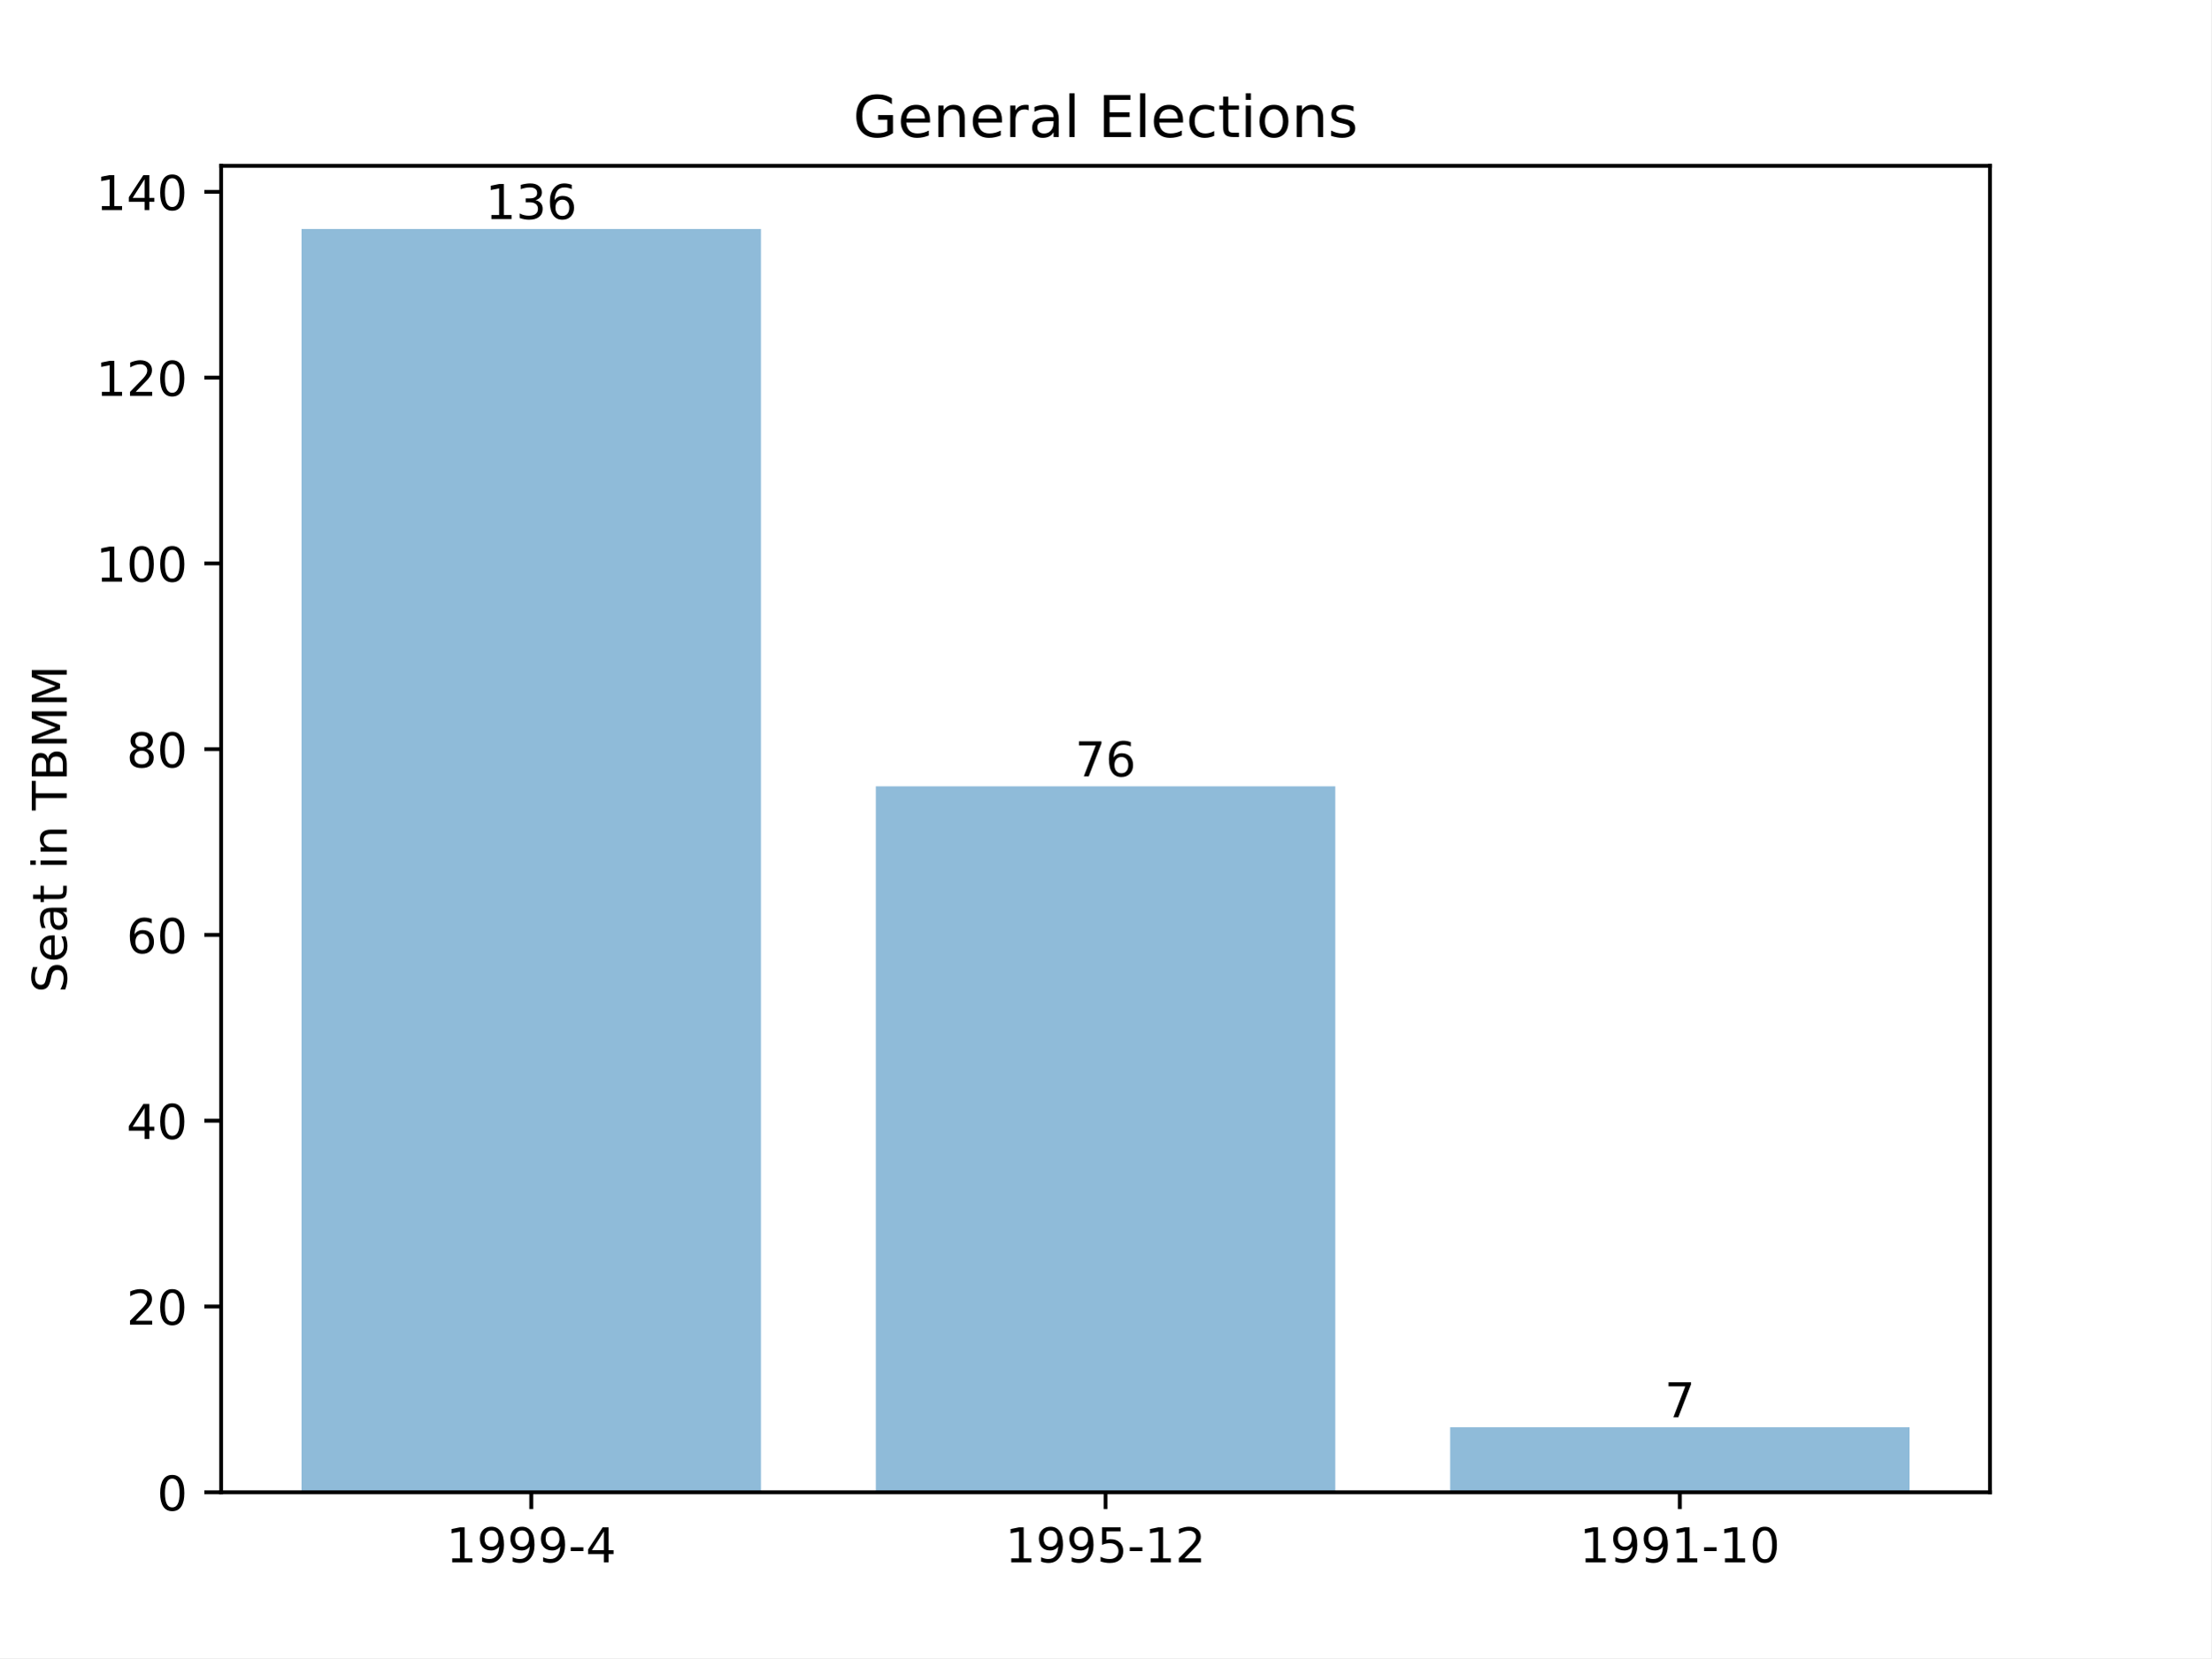
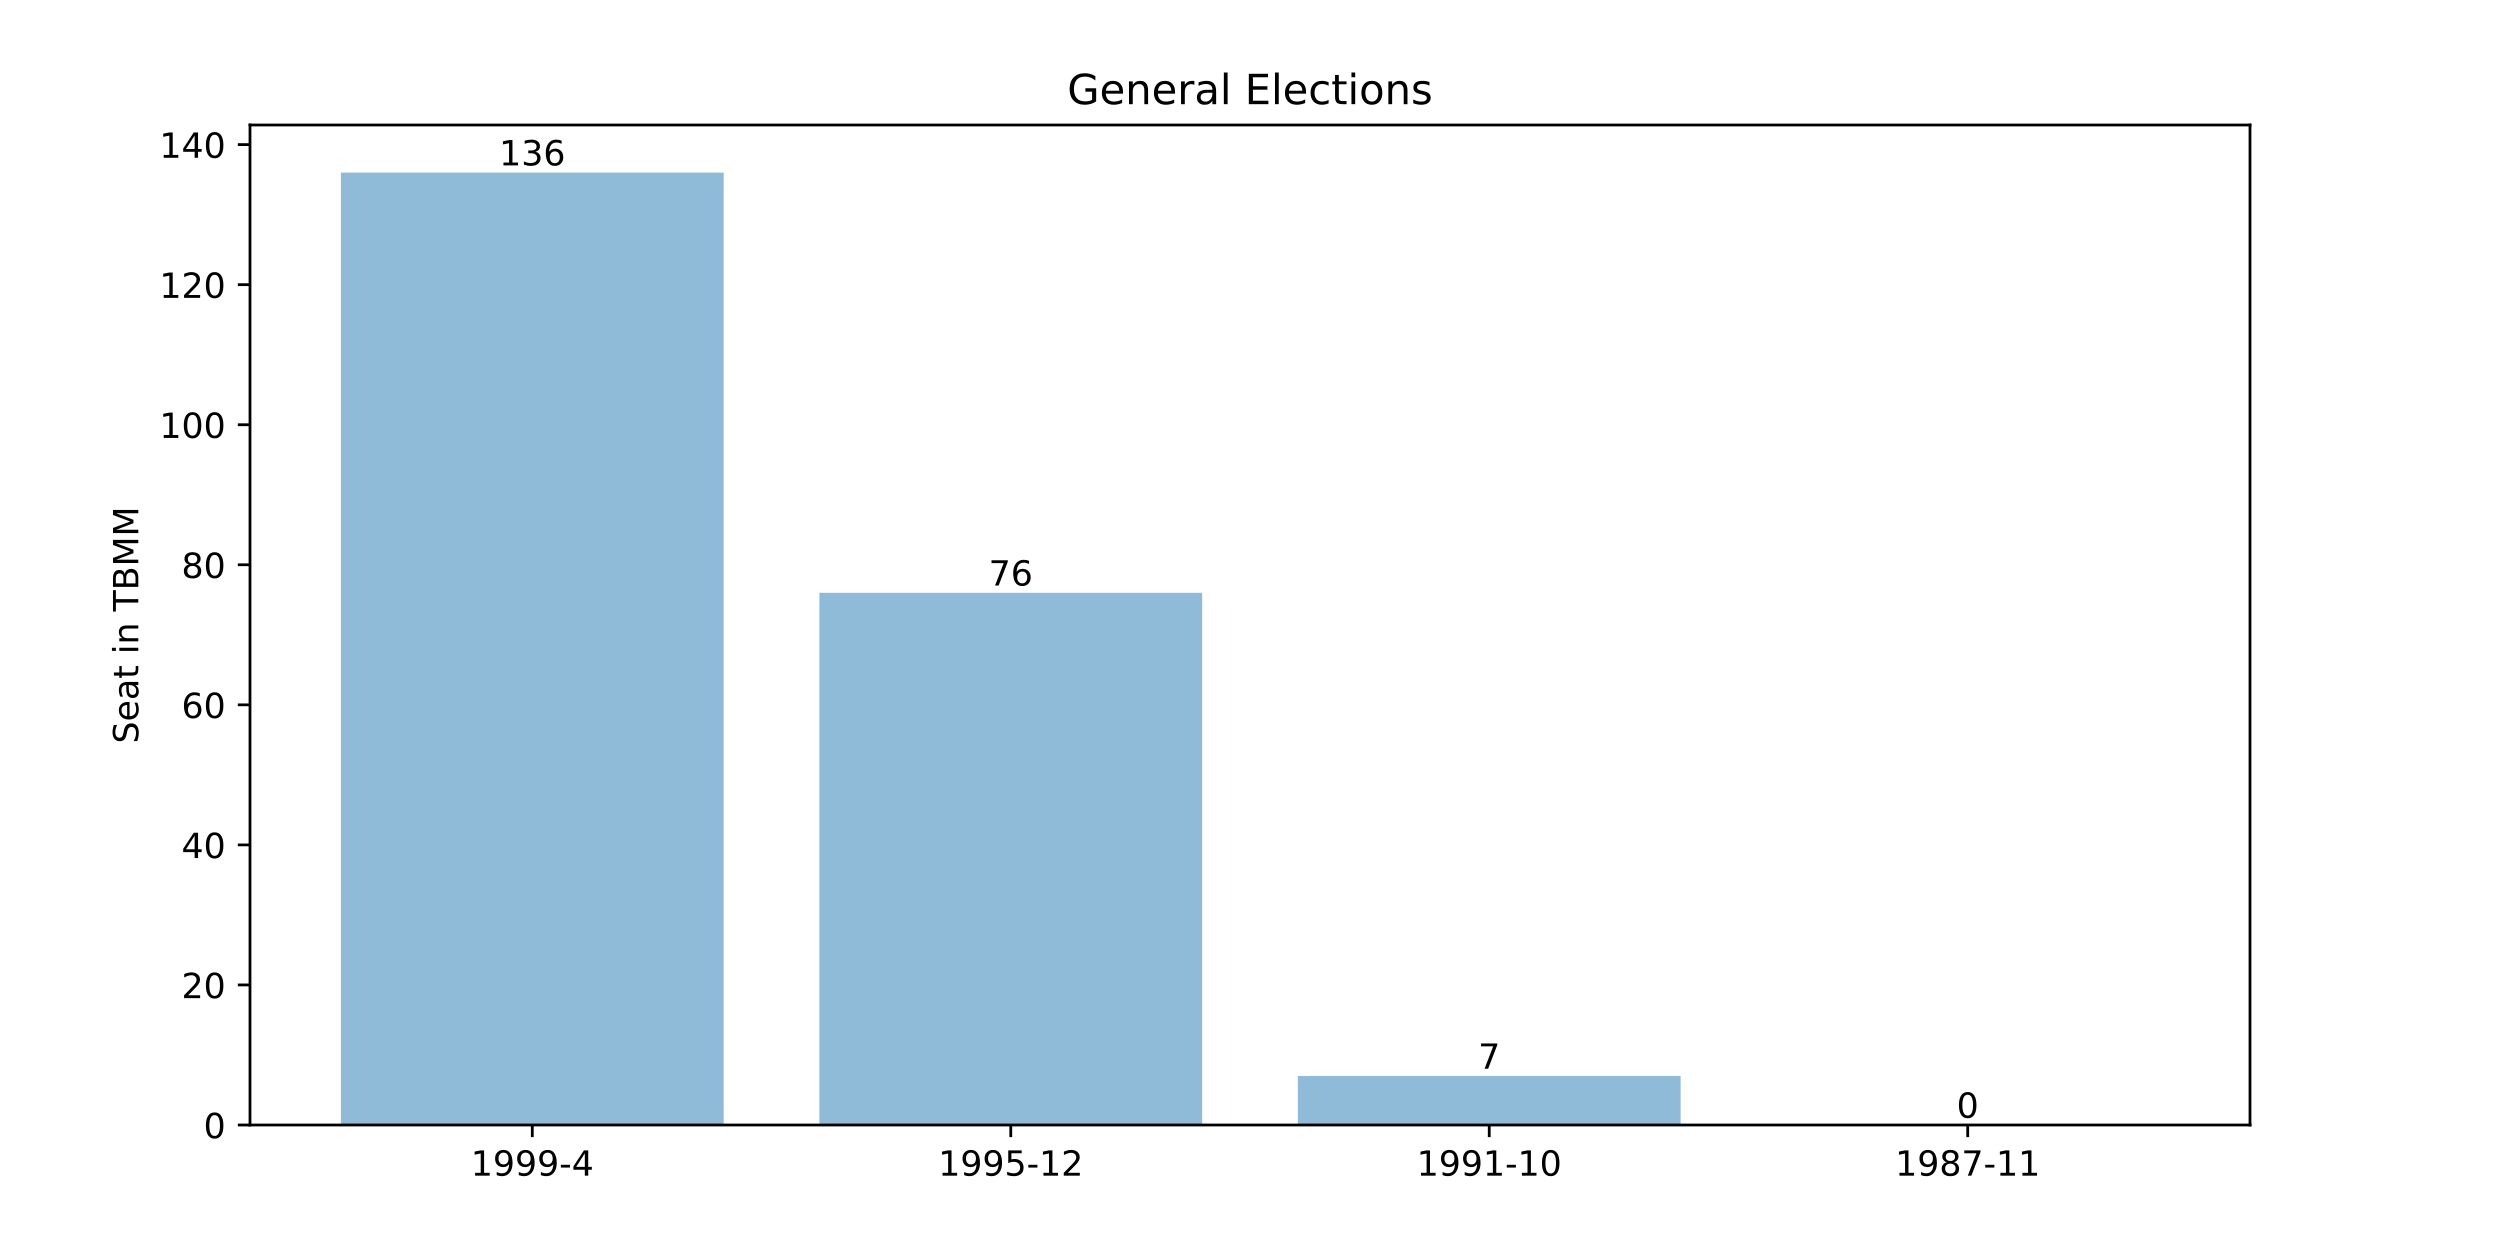
- <svg xmlns="http://www.w3.org/2000/svg" xmlns:xlink="http://www.w3.org/1999/xlink" height="345.6pt" version="1.1" viewBox="0 0 460.8 345.6" width="460.8pt">
+ <svg xmlns="http://www.w3.org/2000/svg" xmlns:xlink="http://www.w3.org/1999/xlink" height="360pt" version="1.1" viewBox="0 0 720 360" width="720pt">
  <defs>
    <style type="text/css">*{stroke-linecap:butt;stroke-linejoin:round;}</style>
  </defs>
  <g id="figure_1">
    <g id="patch_1">
-       <path d="M 0 345.6  L 460.8 345.6  L 460.8 0  L 0 0  z " style="fill:#ffffff;" />
+       <path d="M 0 360  L 720 360  L 720 0  L 0 0  z " style="fill:#ffffff;" />
    </g>
    <g id="axes_1">
      <g id="patch_2">
-         <path d="M 46.08 311.04  L 414.72 311.04  L 414.72 34.56  L 46.08 34.56  z " style="fill:#ffffff;" />
+         <path d="M 72 324  L 648 324  L 648 36  L 72 36  z " style="fill:#ffffff;" />
      </g>
      <g id="patch_3">
-         <path clip-path="url(#p6ab70ba878)" d="M 62.836 311.04  L 158.587 311.04  L 158.587 47.726  L 62.836 47.726  z " style="fill:#1f77b4;opacity:0.5;" />
+         <path clip-path="url(#pb2b351e49a)" d="M 98.182 324  L 208.421 324  L 208.421 49.714  L 98.182 49.714  z " style="fill:#1f77b4;opacity:0.5;" />
      </g>
      <g id="patch_4">
-         <path clip-path="url(#p6ab70ba878)" d="M 182.525 311.04  L 278.275 311.04  L 278.275 163.894  L 182.525 163.894  z " style="fill:#1f77b4;opacity:0.5;" />
+         <path clip-path="url(#pb2b351e49a)" d="M 235.981 324  L 346.22 324  L 346.22 170.723  L 235.981 170.723  z " style="fill:#1f77b4;opacity:0.5;" />
      </g>
      <g id="patch_5">
-         <path clip-path="url(#p6ab70ba878)" d="M 302.213 311.04  L 397.964 311.04  L 397.964 297.487  L 302.213 297.487  z " style="fill:#1f77b4;opacity:0.5;" />
+         <path clip-path="url(#pb2b351e49a)" d="M 373.78 324  L 484.019 324  L 484.019 309.882  L 373.78 309.882  z " style="fill:#1f77b4;opacity:0.5;" />
+       </g>
+       <g id="patch_6">
+         <path clip-path="url(#pb2b351e49a)" d="M 511.579 324  L 621.818 324  L 621.818 324  L 511.579 324  z " style="fill:#1f77b4;opacity:0.5;" />
      </g>
      <g id="matplotlib.axis_1">
        <g id="xtick_1">
          <g id="line2d_1">
            <defs>
-               <path d="M 0 0  L 0 3.5  " id="mc67120c47e" style="stroke:#000000;stroke-width:0.8;" />
+               <path d="M 0 0  L 0 3.5  " id="mbed6d58729" style="stroke:#000000;stroke-width:0.8;" />
            </defs>
            <g>
-               <use style="stroke:#000000;stroke-width:0.8;" x="110.712" xlink:href="#mc67120c47e" y="311.04" />
+               <use style="stroke:#000000;stroke-width:0.8;" x="153.301" xlink:href="#mbed6d58729" y="324" />
            </g>
          </g>
          <g id="text_1">
-             <g transform="translate(93.00153 325.6384)scale(0.1 -0.1)">
+             <g transform="translate(135.5913 338.5984)scale(0.1 -0.1)">
              <defs>
                <path d="M 12.406 8.297  L 28.516 8.297  L 28.516 63.922  L 10.984 60.406  L 10.984 69.391  L 28.422 72.906  L 38.281 72.906  L 38.281 8.297  L 54.391 8.297  L 54.391 0  L 12.406 0  z " id="DejaVuSans-49" />
                <path d="M 10.984 1.516  L 10.984 10.5  Q 14.703 8.734 18.5 7.812  Q 22.312 6.891 25.984 6.891  Q 35.75 6.891 40.891 13.453  Q 46.047 20.016 46.781 33.406  Q 43.953 29.203 39.594 26.953  Q 35.25 24.703 29.984 24.703  Q 19.047 24.703 12.672 31.312  Q 6.297 37.938 6.297 49.422  Q 6.297 60.641 12.938 67.422  Q 19.578 74.219 30.609 74.219  Q 43.266 74.219 49.922 64.516  Q 56.594 54.828 56.594 36.375  Q 56.594 19.141 48.406 8.859  Q 40.234 -1.422 26.422 -1.422  Q 22.703 -1.422 18.891 -0.688  Q 15.094 0.047 10.984 1.516  z M 30.609 32.422  Q 37.25 32.422 41.125 36.953  Q 45.016 41.5 45.016 49.422  Q 45.016 57.281 41.125 61.844  Q 37.25 66.406 30.609 66.406  Q 23.969 66.406 20.094 61.844  Q 16.219 57.281 16.219 49.422  Q 16.219 41.5 20.094 36.953  Q 23.969 32.422 30.609 32.422  z " id="DejaVuSans-57" />
                <path d="M 4.891 31.391  L 31.203 31.391  L 31.203 23.391  L 4.891 23.391  z " id="DejaVuSans-45" />
                <path d="M 37.797 64.312  L 12.891 25.391  L 37.797 25.391  z M 35.203 72.906  L 47.609 72.906  L 47.609 25.391  L 58.016 25.391  L 58.016 17.188  L 47.609 17.188  L 47.609 0  L 37.797 0  L 37.797 17.188  L 4.891 17.188  L 4.891 26.703  z " id="DejaVuSans-52" />
              </defs>
              <use xlink:href="#DejaVuSans-49" />
              <use x="63.623" xlink:href="#DejaVuSans-57" />
              <use x="127.246" xlink:href="#DejaVuSans-57" />
              <use x="190.869" xlink:href="#DejaVuSans-57" />
              <use x="254.492" xlink:href="#DejaVuSans-45" />
              <use x="290.576" xlink:href="#DejaVuSans-52" />
            </g>
          </g>
        </g>
        <g id="xtick_2">
          <g id="line2d_2">
            <g>
-               <use style="stroke:#000000;stroke-width:0.8;" x="230.4" xlink:href="#mc67120c47e" y="311.04" />
+               <use style="stroke:#000000;stroke-width:0.8;" x="291.1" xlink:href="#mbed6d58729" y="324" />
            </g>
          </g>
          <g id="text_2">
-             <g transform="translate(209.5086 325.6384)scale(0.1 -0.1)">
+             <g transform="translate(270.2091 338.5984)scale(0.1 -0.1)">
              <defs>
                <path d="M 10.797 72.906  L 49.516 72.906  L 49.516 64.594  L 19.828 64.594  L 19.828 46.734  Q 21.969 47.469 24.109 47.828  Q 26.266 48.188 28.422 48.188  Q 40.625 48.188 47.75 41.5  Q 54.891 34.812 54.891 23.391  Q 54.891 11.625 47.562 5.094  Q 40.234 -1.422 26.906 -1.422  Q 22.312 -1.422 17.547 -0.641  Q 12.797 0.141 7.719 1.703  L 7.719 11.625  Q 12.109 9.234 16.797 8.062  Q 21.484 6.891 26.703 6.891  Q 35.156 6.891 40.078 11.328  Q 45.016 15.766 45.016 23.391  Q 45.016 31 40.078 35.438  Q 35.156 39.891 26.703 39.891  Q 22.75 39.891 18.812 39.016  Q 14.891 38.141 10.797 36.281  z " id="DejaVuSans-53" />
                <path d="M 19.188 8.297  L 53.609 8.297  L 53.609 0  L 7.328 0  L 7.328 8.297  Q 12.938 14.109 22.625 23.891  Q 32.328 33.688 34.812 36.531  Q 39.547 41.844 41.422 45.531  Q 43.312 49.219 43.312 52.781  Q 43.312 58.594 39.234 62.25  Q 35.156 65.922 28.609 65.922  Q 23.969 65.922 18.812 64.312  Q 13.672 62.703 7.812 59.422  L 7.812 69.391  Q 13.766 71.781 18.938 73  Q 24.125 74.219 28.422 74.219  Q 39.75 74.219 46.484 68.547  Q 53.219 62.891 53.219 53.422  Q 53.219 48.922 51.531 44.891  Q 49.859 40.875 45.406 35.406  Q 44.188 33.984 37.641 27.219  Q 31.109 20.453 19.188 8.297  z " id="DejaVuSans-50" />
              </defs>
              <use xlink:href="#DejaVuSans-49" />
              <use x="63.623" xlink:href="#DejaVuSans-57" />
              <use x="127.246" xlink:href="#DejaVuSans-57" />
              <use x="190.869" xlink:href="#DejaVuSans-53" />
              <use x="254.492" xlink:href="#DejaVuSans-45" />
              <use x="290.576" xlink:href="#DejaVuSans-49" />
              <use x="354.199" xlink:href="#DejaVuSans-50" />
            </g>
          </g>
        </g>
        <g id="xtick_3">
          <g id="line2d_3">
            <g>
-               <use style="stroke:#000000;stroke-width:0.8;" x="350.088" xlink:href="#mc67120c47e" y="311.04" />
+               <use style="stroke:#000000;stroke-width:0.8;" x="428.9" xlink:href="#mbed6d58729" y="324" />
            </g>
          </g>
          <g id="text_3">
-             <g transform="translate(329.1969 325.6384)scale(0.1 -0.1)">
+             <g transform="translate(408.0081 338.5984)scale(0.1 -0.1)">
              <defs>
                <path d="M 31.781 66.406  Q 24.172 66.406 20.328 58.906  Q 16.5 51.422 16.5 36.375  Q 16.5 21.391 20.328 13.891  Q 24.172 6.391 31.781 6.391  Q 39.453 6.391 43.281 13.891  Q 47.125 21.391 47.125 36.375  Q 47.125 51.422 43.281 58.906  Q 39.453 66.406 31.781 66.406  z M 31.781 74.219  Q 44.047 74.219 50.516 64.516  Q 56.984 54.828 56.984 36.375  Q 56.984 17.969 50.516 8.266  Q 44.047 -1.422 31.781 -1.422  Q 19.531 -1.422 13.062 8.266  Q 6.594 17.969 6.594 36.375  Q 6.594 54.828 13.062 64.516  Q 19.531 74.219 31.781 74.219  z " id="DejaVuSans-48" />
              </defs>
              <use xlink:href="#DejaVuSans-49" />
              <use x="63.623" xlink:href="#DejaVuSans-57" />
              <use x="127.246" xlink:href="#DejaVuSans-57" />
              <use x="190.869" xlink:href="#DejaVuSans-49" />
              <use x="254.492" xlink:href="#DejaVuSans-45" />
              <use x="290.576" xlink:href="#DejaVuSans-49" />
              <use x="354.199" xlink:href="#DejaVuSans-48" />
            </g>
          </g>
        </g>
+         <g id="xtick_4">
+           <g id="line2d_4">
+             <g>
+               <use style="stroke:#000000;stroke-width:0.8;" x="566.699" xlink:href="#mbed6d58729" y="324" />
+             </g>
+           </g>
+           <g id="text_4">
+             <g transform="translate(545.8072 338.5984)scale(0.1 -0.1)">
+               <defs>
+                 <path d="M 31.781 34.625  Q 24.75 34.625 20.719 30.859  Q 16.703 27.094 16.703 20.516  Q 16.703 13.922 20.719 10.156  Q 24.75 6.391 31.781 6.391  Q 38.812 6.391 42.859 10.172  Q 46.922 13.969 46.922 20.516  Q 46.922 27.094 42.891 30.859  Q 38.875 34.625 31.781 34.625  z M 21.922 38.812  Q 15.578 40.375 12.031 44.719  Q 8.5 49.078 8.5 55.328  Q 8.5 64.062 14.719 69.141  Q 20.953 74.219 31.781 74.219  Q 42.672 74.219 48.875 69.141  Q 55.078 64.062 55.078 55.328  Q 55.078 49.078 51.531 44.719  Q 48 40.375 41.703 38.812  Q 48.828 37.156 52.797 32.312  Q 56.781 27.484 56.781 20.516  Q 56.781 9.906 50.312 4.234  Q 43.844 -1.422 31.781 -1.422  Q 19.734 -1.422 13.25 4.234  Q 6.781 9.906 6.781 20.516  Q 6.781 27.484 10.781 32.312  Q 14.797 37.156 21.922 38.812  z M 18.312 54.391  Q 18.312 48.734 21.844 45.562  Q 25.391 42.391 31.781 42.391  Q 38.141 42.391 41.719 45.562  Q 45.312 48.734 45.312 54.391  Q 45.312 60.062 41.719 63.234  Q 38.141 66.406 31.781 66.406  Q 25.391 66.406 21.844 63.234  Q 18.312 60.062 18.312 54.391  z " id="DejaVuSans-56" />
+                 <path d="M 8.203 72.906  L 55.078 72.906  L 55.078 68.703  L 28.609 0  L 18.312 0  L 43.219 64.594  L 8.203 64.594  z " id="DejaVuSans-55" />
+               </defs>
+               <use xlink:href="#DejaVuSans-49" />
+               <use x="63.623" xlink:href="#DejaVuSans-57" />
+               <use x="127.246" xlink:href="#DejaVuSans-56" />
+               <use x="190.869" xlink:href="#DejaVuSans-55" />
+               <use x="254.492" xlink:href="#DejaVuSans-45" />
+               <use x="290.576" xlink:href="#DejaVuSans-49" />
+               <use x="354.199" xlink:href="#DejaVuSans-49" />
+             </g>
+           </g>
+         </g>
      </g>
      <g id="matplotlib.axis_2">
        <g id="ytick_1">
-           <g id="line2d_4">
+           <g id="line2d_5">
            <defs>
-               <path d="M 0 0  L -3.5 0  " id="m1c80807ad3" style="stroke:#000000;stroke-width:0.8;" />
+               <path d="M 0 0  L -3.5 0  " id="me13af37b23" style="stroke:#000000;stroke-width:0.8;" />
            </defs>
            <g>
-               <use style="stroke:#000000;stroke-width:0.8;" x="46.08" xlink:href="#m1c80807ad3" y="311.04" />
-             </g>
-           </g>
-           <g id="text_4">
-             <g transform="translate(32.7175 314.8392)scale(0.1 -0.1)">
+               <use style="stroke:#000000;stroke-width:0.8;" x="72" xlink:href="#me13af37b23" y="324" />
+             </g>
+           </g>
+           <g id="text_5">
+             <g transform="translate(58.6375 327.7992)scale(0.1 -0.1)">
              <use xlink:href="#DejaVuSans-48" />
            </g>
          </g>
        </g>
        <g id="ytick_2">
-           <g id="line2d_5">
-             <g>
-               <use style="stroke:#000000;stroke-width:0.8;" x="46.08" xlink:href="#m1c80807ad3" y="272.317" />
-             </g>
-           </g>
-           <g id="text_5">
-             <g transform="translate(26.355 276.1165)scale(0.1 -0.1)">
+           <g id="line2d_6">
+             <g>
+               <use style="stroke:#000000;stroke-width:0.8;" x="72" xlink:href="#me13af37b23" y="283.664" />
+             </g>
+           </g>
+           <g id="text_6">
+             <g transform="translate(52.275 287.4631)scale(0.1 -0.1)">
              <use xlink:href="#DejaVuSans-50" />
              <use x="63.623" xlink:href="#DejaVuSans-48" />
            </g>
          </g>
        </g>
        <g id="ytick_3">
-           <g id="line2d_6">
-             <g>
-               <use style="stroke:#000000;stroke-width:0.8;" x="46.08" xlink:href="#m1c80807ad3" y="233.595" />
-             </g>
-           </g>
-           <g id="text_6">
-             <g transform="translate(26.355 237.3938)scale(0.1 -0.1)">
+           <g id="line2d_7">
+             <g>
+               <use style="stroke:#000000;stroke-width:0.8;" x="72" xlink:href="#me13af37b23" y="243.328" />
+             </g>
+           </g>
+           <g id="text_7">
+             <g transform="translate(52.275 247.1269)scale(0.1 -0.1)">
              <use xlink:href="#DejaVuSans-52" />
              <use x="63.623" xlink:href="#DejaVuSans-48" />
            </g>
          </g>
        </g>
        <g id="ytick_4">
-           <g id="line2d_7">
-             <g>
-               <use style="stroke:#000000;stroke-width:0.8;" x="46.08" xlink:href="#m1c80807ad3" y="194.872" />
-             </g>
-           </g>
-           <g id="text_7">
-             <g transform="translate(26.355 198.6712)scale(0.1 -0.1)">
+           <g id="line2d_8">
+             <g>
+               <use style="stroke:#000000;stroke-width:0.8;" x="72" xlink:href="#me13af37b23" y="202.992" />
+             </g>
+           </g>
+           <g id="text_8">
+             <g transform="translate(52.275 206.7908)scale(0.1 -0.1)">
              <defs>
                <path d="M 33.016 40.375  Q 26.375 40.375 22.484 35.828  Q 18.609 31.297 18.609 23.391  Q 18.609 15.531 22.484 10.953  Q 26.375 6.391 33.016 6.391  Q 39.656 6.391 43.531 10.953  Q 47.406 15.531 47.406 23.391  Q 47.406 31.297 43.531 35.828  Q 39.656 40.375 33.016 40.375  z M 52.594 71.297  L 52.594 62.312  Q 48.875 64.062 45.094 64.984  Q 41.312 65.922 37.594 65.922  Q 27.828 65.922 22.672 59.328  Q 17.531 52.734 16.797 39.406  Q 19.672 43.656 24.016 45.922  Q 28.375 48.188 33.594 48.188  Q 44.578 48.188 50.953 41.516  Q 57.328 34.859 57.328 23.391  Q 57.328 12.156 50.688 5.359  Q 44.047 -1.422 33.016 -1.422  Q 20.359 -1.422 13.672 8.266  Q 6.984 17.969 6.984 36.375  Q 6.984 53.656 15.188 63.938  Q 23.391 74.219 37.203 74.219  Q 40.922 74.219 44.703 73.484  Q 48.484 72.75 52.594 71.297  z " id="DejaVuSans-54" />
              </defs>
              <use xlink:href="#DejaVuSans-54" />
              <use x="63.623" xlink:href="#DejaVuSans-48" />
            </g>
          </g>
        </g>
        <g id="ytick_5">
-           <g id="line2d_8">
-             <g>
-               <use style="stroke:#000000;stroke-width:0.8;" x="46.08" xlink:href="#m1c80807ad3" y="156.149" />
-             </g>
-           </g>
-           <g id="text_8">
-             <g transform="translate(26.355 159.9485)scale(0.1 -0.1)">
-               <defs>
-                 <path d="M 31.781 34.625  Q 24.75 34.625 20.719 30.859  Q 16.703 27.094 16.703 20.516  Q 16.703 13.922 20.719 10.156  Q 24.75 6.391 31.781 6.391  Q 38.812 6.391 42.859 10.172  Q 46.922 13.969 46.922 20.516  Q 46.922 27.094 42.891 30.859  Q 38.875 34.625 31.781 34.625  z M 21.922 38.812  Q 15.578 40.375 12.031 44.719  Q 8.5 49.078 8.5 55.328  Q 8.5 64.062 14.719 69.141  Q 20.953 74.219 31.781 74.219  Q 42.672 74.219 48.875 69.141  Q 55.078 64.062 55.078 55.328  Q 55.078 49.078 51.531 44.719  Q 48 40.375 41.703 38.812  Q 48.828 37.156 52.797 32.312  Q 56.781 27.484 56.781 20.516  Q 56.781 9.906 50.312 4.234  Q 43.844 -1.422 31.781 -1.422  Q 19.734 -1.422 13.25 4.234  Q 6.781 9.906 6.781 20.516  Q 6.781 27.484 10.781 32.312  Q 14.797 37.156 21.922 38.812  z M 18.312 54.391  Q 18.312 48.734 21.844 45.562  Q 25.391 42.391 31.781 42.391  Q 38.141 42.391 41.719 45.562  Q 45.312 48.734 45.312 54.391  Q 45.312 60.062 41.719 63.234  Q 38.141 66.406 31.781 66.406  Q 25.391 66.406 21.844 63.234  Q 18.312 60.062 18.312 54.391  z " id="DejaVuSans-56" />
-               </defs>
+           <g id="line2d_9">
+             <g>
+               <use style="stroke:#000000;stroke-width:0.8;" x="72" xlink:href="#me13af37b23" y="162.655" />
+             </g>
+           </g>
+           <g id="text_9">
+             <g transform="translate(52.275 166.4547)scale(0.1 -0.1)">
              <use xlink:href="#DejaVuSans-56" />
              <use x="63.623" xlink:href="#DejaVuSans-48" />
            </g>
          </g>
        </g>
        <g id="ytick_6">
-           <g id="line2d_9">
-             <g>
-               <use style="stroke:#000000;stroke-width:0.8;" x="46.08" xlink:href="#m1c80807ad3" y="117.427" />
-             </g>
-           </g>
-           <g id="text_9">
-             <g transform="translate(19.9925 121.2258)scale(0.1 -0.1)">
+           <g id="line2d_10">
+             <g>
+               <use style="stroke:#000000;stroke-width:0.8;" x="72" xlink:href="#me13af37b23" y="122.319" />
+             </g>
+           </g>
+           <g id="text_10">
+             <g transform="translate(45.9125 126.1185)scale(0.1 -0.1)">
              <use xlink:href="#DejaVuSans-49" />
              <use x="63.623" xlink:href="#DejaVuSans-48" />
              <use x="127.246" xlink:href="#DejaVuSans-48" />
            </g>
          </g>
        </g>
        <g id="ytick_7">
-           <g id="line2d_10">
-             <g>
-               <use style="stroke:#000000;stroke-width:0.8;" x="46.08" xlink:href="#m1c80807ad3" y="78.704" />
-             </g>
-           </g>
-           <g id="text_10">
-             <g transform="translate(19.9925 82.50308)scale(0.1 -0.1)">
+           <g id="line2d_11">
+             <g>
+               <use style="stroke:#000000;stroke-width:0.8;" x="72" xlink:href="#me13af37b23" y="81.983" />
+             </g>
+           </g>
+           <g id="text_11">
+             <g transform="translate(45.9125 85.78241)scale(0.1 -0.1)">
              <use xlink:href="#DejaVuSans-49" />
              <use x="63.623" xlink:href="#DejaVuSans-50" />
              <use x="127.246" xlink:href="#DejaVuSans-48" />
            </g>
          </g>
        </g>
        <g id="ytick_8">
-           <g id="line2d_11">
-             <g>
-               <use style="stroke:#000000;stroke-width:0.8;" x="46.08" xlink:href="#m1c80807ad3" y="39.981" />
-             </g>
-           </g>
-           <g id="text_11">
-             <g transform="translate(19.9925 43.78039)scale(0.1 -0.1)">
+           <g id="line2d_12">
+             <g>
+               <use style="stroke:#000000;stroke-width:0.8;" x="72" xlink:href="#me13af37b23" y="41.647" />
+             </g>
+           </g>
+           <g id="text_12">
+             <g transform="translate(45.9125 45.44628)scale(0.1 -0.1)">
              <use xlink:href="#DejaVuSans-49" />
              <use x="63.623" xlink:href="#DejaVuSans-52" />
              <use x="127.246" xlink:href="#DejaVuSans-48" />
            </g>
          </g>
        </g>
-         <g id="text_12">
-           <g transform="translate(13.91281 206.9234)rotate(-90)scale(0.1 -0.1)">
+         <g id="text_13">
+           <g transform="translate(39.83281 214.1234)rotate(-90)scale(0.1 -0.1)">
            <defs>
              <path d="M 53.516 70.516  L 53.516 60.891  Q 47.906 63.578 42.922 64.891  Q 37.938 66.219 33.297 66.219  Q 25.25 66.219 20.875 63.094  Q 16.5 59.969 16.5 54.203  Q 16.5 49.359 19.406 46.891  Q 22.312 44.438 30.422 42.922  L 36.375 41.703  Q 47.406 39.594 52.656 34.297  Q 57.906 29 57.906 20.125  Q 57.906 9.516 50.797 4.047  Q 43.703 -1.422 29.984 -1.422  Q 24.812 -1.422 18.969 -0.25  Q 13.141 0.922 6.891 3.219  L 6.891 13.375  Q 12.891 10.016 18.656 8.297  Q 24.422 6.594 29.984 6.594  Q 38.422 6.594 43.016 9.906  Q 47.609 13.234 47.609 19.391  Q 47.609 24.75 44.312 27.781  Q 41.016 30.812 33.5 32.328  L 27.484 33.5  Q 16.453 35.688 11.516 40.375  Q 6.594 45.062 6.594 53.422  Q 6.594 63.094 13.406 68.656  Q 20.219 74.219 32.172 74.219  Q 37.312 74.219 42.625 73.281  Q 47.953 72.359 53.516 70.516  z " id="DejaVuSans-83" />
              <path d="M 56.203 29.594  L 56.203 25.203  L 14.891 25.203  Q 15.484 15.922 20.484 11.062  Q 25.484 6.203 34.422 6.203  Q 39.594 6.203 44.453 7.469  Q 49.312 8.734 54.109 11.281  L 54.109 2.781  Q 49.266 0.734 44.188 -0.344  Q 39.109 -1.422 33.891 -1.422  Q 20.797 -1.422 13.156 6.188  Q 5.516 13.812 5.516 26.812  Q 5.516 40.234 12.766 48.109  Q 20.016 56 32.328 56  Q 43.359 56 49.781 48.891  Q 56.203 41.797 56.203 29.594  z M 47.219 32.234  Q 47.125 39.594 43.094 43.984  Q 39.062 48.391 32.422 48.391  Q 24.906 48.391 20.391 44.141  Q 15.875 39.891 15.188 32.172  z " id="DejaVuSans-101" />
              <path d="M 34.281 27.484  Q 23.391 27.484 19.188 25  Q 14.984 22.516 14.984 16.5  Q 14.984 11.719 18.141 8.906  Q 21.297 6.109 26.703 6.109  Q 34.188 6.109 38.703 11.406  Q 43.219 16.703 43.219 25.484  L 43.219 27.484  z M 52.203 31.203  L 52.203 0  L 43.219 0  L 43.219 8.297  Q 40.141 3.328 35.547 0.953  Q 30.953 -1.422 24.312 -1.422  Q 15.922 -1.422 10.953 3.297  Q 6 8.016 6 15.922  Q 6 25.141 12.172 29.828  Q 18.359 34.516 30.609 34.516  L 43.219 34.516  L 43.219 35.406  Q 43.219 41.609 39.141 45  Q 35.062 48.391 27.688 48.391  Q 23 48.391 18.547 47.266  Q 14.109 46.141 10.016 43.891  L 10.016 52.203  Q 14.938 54.109 19.578 55.047  Q 24.219 56 28.609 56  Q 40.484 56 46.344 49.844  Q 52.203 43.703 52.203 31.203  z " id="DejaVuSans-97" />
              <path d="M 18.312 70.219  L 18.312 54.688  L 36.812 54.688  L 36.812 47.703  L 18.312 47.703  L 18.312 18.016  Q 18.312 11.328 20.141 9.422  Q 21.969 7.516 27.594 7.516  L 36.812 7.516  L 36.812 0  L 27.594 0  Q 17.188 0 13.234 3.875  Q 9.281 7.766 9.281 18.016  L 9.281 47.703  L 2.688 47.703  L 2.688 54.688  L 9.281 54.688  L 9.281 70.219  z " id="DejaVuSans-116" />
              <path id="DejaVuSans-32" />
              <path d="M 9.422 54.688  L 18.406 54.688  L 18.406 0  L 9.422 0  z M 9.422 75.984  L 18.406 75.984  L 18.406 64.594  L 9.422 64.594  z " id="DejaVuSans-105" />
              <path d="M 54.891 33.016  L 54.891 0  L 45.906 0  L 45.906 32.719  Q 45.906 40.484 42.875 44.328  Q 39.844 48.188 33.797 48.188  Q 26.516 48.188 22.312 43.547  Q 18.109 38.922 18.109 30.906  L 18.109 0  L 9.078 0  L 9.078 54.688  L 18.109 54.688  L 18.109 46.188  Q 21.344 51.125 25.703 53.562  Q 30.078 56 35.797 56  Q 45.219 56 50.047 50.172  Q 54.891 44.344 54.891 33.016  z " id="DejaVuSans-110" />
              <path d="M -0.297 72.906  L 61.375 72.906  L 61.375 64.594  L 35.5 64.594  L 35.5 0  L 25.594 0  L 25.594 64.594  L -0.297 64.594  z " id="DejaVuSans-84" />
              <path d="M 19.672 34.812  L 19.672 8.109  L 35.5 8.109  Q 43.453 8.109 47.281 11.406  Q 51.125 14.703 51.125 21.484  Q 51.125 28.328 47.281 31.562  Q 43.453 34.812 35.5 34.812  z M 19.672 64.797  L 19.672 42.828  L 34.281 42.828  Q 41.5 42.828 45.031 45.531  Q 48.578 48.25 48.578 53.812  Q 48.578 59.328 45.031 62.062  Q 41.5 64.797 34.281 64.797  z M 9.812 72.906  L 35.016 72.906  Q 46.297 72.906 52.391 68.219  Q 58.5 63.531 58.5 54.891  Q 58.5 48.188 55.375 44.234  Q 52.25 40.281 46.188 39.312  Q 53.469 37.75 57.5 32.781  Q 61.531 27.828 61.531 20.406  Q 61.531 10.641 54.891 5.312  Q 48.25 0 35.984 0  L 9.812 0  z " id="DejaVuSans-66" />
              <path d="M 9.812 72.906  L 24.516 72.906  L 43.109 23.297  L 61.812 72.906  L 76.516 72.906  L 76.516 0  L 66.891 0  L 66.891 64.016  L 48.094 14.016  L 38.188 14.016  L 19.391 64.016  L 19.391 0  L 9.812 0  z " id="DejaVuSans-77" />
            </defs>
            <use xlink:href="#DejaVuSans-83" />
            <use x="63.477" xlink:href="#DejaVuSans-101" />
            <use x="125" xlink:href="#DejaVuSans-97" />
            <use x="186.279" xlink:href="#DejaVuSans-116" />
            <use x="225.488" xlink:href="#DejaVuSans-32" />
            <use x="257.275" xlink:href="#DejaVuSans-105" />
            <use x="285.059" xlink:href="#DejaVuSans-110" />
            <use x="348.438" xlink:href="#DejaVuSans-32" />
            <use x="380.225" xlink:href="#DejaVuSans-84" />
            <use x="441.309" xlink:href="#DejaVuSans-66" />
            <use x="509.912" xlink:href="#DejaVuSans-77" />
            <use x="596.191" xlink:href="#DejaVuSans-77" />
          </g>
        </g>
      </g>
-       <g id="patch_6">
-         <path d="M 46.08 311.04  L 46.08 34.56  " style="fill:none;stroke:#000000;stroke-linecap:square;stroke-linejoin:miter;stroke-width:0.8;" />
-       </g>
      <g id="patch_7">
-         <path d="M 414.72 311.04  L 414.72 34.56  " style="fill:none;stroke:#000000;stroke-linecap:square;stroke-linejoin:miter;stroke-width:0.8;" />
+         <path d="M 72 324  L 72 36  " style="fill:none;stroke:#000000;stroke-linecap:square;stroke-linejoin:miter;stroke-width:0.8;" />
      </g>
      <g id="patch_8">
-         <path d="M 46.08 311.04  L 414.72 311.04  " style="fill:none;stroke:#000000;stroke-linecap:square;stroke-linejoin:miter;stroke-width:0.8;" />
+         <path d="M 648 324  L 648 36  " style="fill:none;stroke:#000000;stroke-linecap:square;stroke-linejoin:miter;stroke-width:0.8;" />
      </g>
      <g id="patch_9">
-         <path d="M 46.08 34.56  L 414.72 34.56  " style="fill:none;stroke:#000000;stroke-linecap:square;stroke-linejoin:miter;stroke-width:0.8;" />
-       </g>
-       <g id="text_13">
-         <g transform="translate(101.1679 45.64603)scale(0.1 -0.1)">
+         <path d="M 72 324  L 648 324  " style="fill:none;stroke:#000000;stroke-linecap:square;stroke-linejoin:miter;stroke-width:0.8;" />
+       </g>
+       <g id="patch_10">
+         <path d="M 72 36  L 648 36  " style="fill:none;stroke:#000000;stroke-linecap:square;stroke-linejoin:miter;stroke-width:0.8;" />
+       </g>
+       <g id="text_14">
+         <g transform="translate(143.7577 47.6346)scale(0.1 -0.1)">
          <defs>
            <path d="M 40.578 39.312  Q 47.656 37.797 51.625 33  Q 55.609 28.219 55.609 21.188  Q 55.609 10.406 48.188 4.484  Q 40.766 -1.422 27.094 -1.422  Q 22.516 -1.422 17.656 -0.516  Q 12.797 0.391 7.625 2.203  L 7.625 11.719  Q 11.719 9.328 16.594 8.109  Q 21.484 6.891 26.812 6.891  Q 36.078 6.891 40.938 10.547  Q 45.797 14.203 45.797 21.188  Q 45.797 27.641 41.281 31.266  Q 36.766 34.906 28.719 34.906  L 20.219 34.906  L 20.219 43.016  L 29.109 43.016  Q 36.375 43.016 40.234 45.922  Q 44.094 48.828 44.094 54.297  Q 44.094 59.906 40.109 62.906  Q 36.141 65.922 28.719 65.922  Q 24.656 65.922 20.016 65.031  Q 15.375 64.156 9.812 62.312  L 9.812 71.094  Q 15.438 72.656 20.344 73.438  Q 25.25 74.219 29.594 74.219  Q 40.828 74.219 47.359 69.109  Q 53.906 64.016 53.906 55.328  Q 53.906 49.266 50.438 45.094  Q 46.969 40.922 40.578 39.312  z " id="DejaVuSans-51" />
          </defs>
          <use xlink:href="#DejaVuSans-49" />
          <use x="63.623" xlink:href="#DejaVuSans-51" />
          <use x="127.246" xlink:href="#DejaVuSans-54" />
        </g>
      </g>
-       <g id="text_14">
-         <g transform="translate(224.0375 161.8141)scale(0.1 -0.1)">
-           <defs>
-             <path d="M 8.203 72.906  L 55.078 72.906  L 55.078 68.703  L 28.609 0  L 18.312 0  L 43.219 64.594  L 8.203 64.594  z " id="DejaVuSans-55" />
-           </defs>
+       <g id="text_15">
+         <g transform="translate(284.738 168.643)scale(0.1 -0.1)">
          <use xlink:href="#DejaVuSans-55" />
          <use x="63.623" xlink:href="#DejaVuSans-54" />
        </g>
      </g>
-       <g id="text_15">
-         <g transform="translate(346.9071 295.4074)scale(0.1 -0.1)">
+       <g id="text_16">
+         <g transform="translate(425.7183 307.8027)scale(0.1 -0.1)">
          <use xlink:href="#DejaVuSans-55" />
        </g>
      </g>
-       <g id="text_16">
-         <g transform="translate(177.78 28.56)scale(0.12 -0.12)">
+       <g id="text_17">
+         <g transform="translate(563.5173 321.9203)scale(0.1 -0.1)">
+           <use xlink:href="#DejaVuSans-48" />
+         </g>
+       </g>
+       <g id="text_18">
+         <g transform="translate(307.38 30)scale(0.12 -0.12)">
          <defs>
            <path d="M 59.516 10.406  L 59.516 29.984  L 43.406 29.984  L 43.406 38.094  L 69.281 38.094  L 69.281 6.781  Q 63.578 2.734 56.688 0.656  Q 49.812 -1.422 42 -1.422  Q 24.906 -1.422 15.25 8.562  Q 5.609 18.562 5.609 36.375  Q 5.609 54.25 15.25 64.234  Q 24.906 74.219 42 74.219  Q 49.125 74.219 55.547 72.453  Q 61.969 70.703 67.391 67.281  L 67.391 56.781  Q 61.922 61.422 55.766 63.766  Q 49.609 66.109 42.828 66.109  Q 29.438 66.109 22.719 58.641  Q 16.016 51.172 16.016 36.375  Q 16.016 21.625 22.719 14.156  Q 29.438 6.688 42.828 6.688  Q 48.047 6.688 52.141 7.594  Q 56.25 8.5 59.516 10.406  z " id="DejaVuSans-71" />
            <path d="M 41.109 46.297  Q 39.594 47.172 37.812 47.578  Q 36.031 48 33.891 48  Q 26.266 48 22.188 43.047  Q 18.109 38.094 18.109 28.812  L 18.109 0  L 9.078 0  L 9.078 54.688  L 18.109 54.688  L 18.109 46.188  Q 20.953 51.172 25.484 53.578  Q 30.031 56 36.531 56  Q 37.453 56 38.578 55.875  Q 39.703 55.766 41.062 55.516  z " id="DejaVuSans-114" />
            <path d="M 9.422 75.984  L 18.406 75.984  L 18.406 0  L 9.422 0  z " id="DejaVuSans-108" />
            <path d="M 9.812 72.906  L 55.906 72.906  L 55.906 64.594  L 19.672 64.594  L 19.672 43.016  L 54.391 43.016  L 54.391 34.719  L 19.672 34.719  L 19.672 8.297  L 56.781 8.297  L 56.781 0  L 9.812 0  z " id="DejaVuSans-69" />
            <path d="M 48.781 52.594  L 48.781 44.188  Q 44.969 46.297 41.141 47.344  Q 37.312 48.391 33.406 48.391  Q 24.656 48.391 19.812 42.844  Q 14.984 37.312 14.984 27.297  Q 14.984 17.281 19.812 11.734  Q 24.656 6.203 33.406 6.203  Q 37.312 6.203 41.141 7.25  Q 44.969 8.297 48.781 10.406  L 48.781 2.094  Q 45.016 0.344 40.984 -0.531  Q 36.969 -1.422 32.422 -1.422  Q 20.062 -1.422 12.781 6.344  Q 5.516 14.109 5.516 27.297  Q 5.516 40.672 12.859 48.328  Q 20.219 56 33.016 56  Q 37.156 56 41.109 55.141  Q 45.062 54.297 48.781 52.594  z " id="DejaVuSans-99" />
            <path d="M 30.609 48.391  Q 23.391 48.391 19.188 42.75  Q 14.984 37.109 14.984 27.297  Q 14.984 17.484 19.156 11.844  Q 23.344 6.203 30.609 6.203  Q 37.797 6.203 41.984 11.859  Q 46.188 17.531 46.188 27.297  Q 46.188 37.016 41.984 42.703  Q 37.797 48.391 30.609 48.391  z M 30.609 56  Q 42.328 56 49.016 48.375  Q 55.719 40.766 55.719 27.297  Q 55.719 13.875 49.016 6.219  Q 42.328 -1.422 30.609 -1.422  Q 18.844 -1.422 12.172 6.219  Q 5.516 13.875 5.516 27.297  Q 5.516 40.766 12.172 48.375  Q 18.844 56 30.609 56  z " id="DejaVuSans-111" />
            <path d="M 44.281 53.078  L 44.281 44.578  Q 40.484 46.531 36.375 47.5  Q 32.281 48.484 27.875 48.484  Q 21.188 48.484 17.844 46.438  Q 14.5 44.391 14.5 40.281  Q 14.5 37.156 16.891 35.375  Q 19.281 33.594 26.516 31.984  L 29.594 31.297  Q 39.156 29.25 43.188 25.516  Q 47.219 21.781 47.219 15.094  Q 47.219 7.469 41.188 3.016  Q 35.156 -1.422 24.609 -1.422  Q 20.219 -1.422 15.453 -0.562  Q 10.688 0.297 5.422 2  L 5.422 11.281  Q 10.406 8.688 15.234 7.391  Q 20.062 6.109 24.812 6.109  Q 31.156 6.109 34.562 8.281  Q 37.984 10.453 37.984 14.406  Q 37.984 18.062 35.516 20.016  Q 33.062 21.969 24.703 23.781  L 21.578 24.516  Q 13.234 26.266 9.516 29.906  Q 5.812 33.547 5.812 39.891  Q 5.812 47.609 11.281 51.797  Q 16.75 56 26.812 56  Q 31.781 56 36.172 55.266  Q 40.578 54.547 44.281 53.078  z " id="DejaVuSans-115" />
          </defs>
          <use xlink:href="#DejaVuSans-71" />
          <use x="77.49" xlink:href="#DejaVuSans-101" />
          <use x="139.014" xlink:href="#DejaVuSans-110" />
          <use x="202.393" xlink:href="#DejaVuSans-101" />
          <use x="263.916" xlink:href="#DejaVuSans-114" />
          <use x="305.029" xlink:href="#DejaVuSans-97" />
          <use x="366.309" xlink:href="#DejaVuSans-108" />
          <use x="394.092" xlink:href="#DejaVuSans-32" />
          <use x="425.879" xlink:href="#DejaVuSans-69" />
          <use x="489.062" xlink:href="#DejaVuSans-108" />
          <use x="516.846" xlink:href="#DejaVuSans-101" />
          <use x="578.369" xlink:href="#DejaVuSans-99" />
          <use x="633.35" xlink:href="#DejaVuSans-116" />
          <use x="672.559" xlink:href="#DejaVuSans-105" />
          <use x="700.342" xlink:href="#DejaVuSans-111" />
          <use x="761.523" xlink:href="#DejaVuSans-110" />
          <use x="824.902" xlink:href="#DejaVuSans-115" />
        </g>
      </g>
    </g>
  </g>
  <defs>
-     <clipPath id="p6ab70ba878">
-       <rect height="276.48" width="368.64" x="46.08" y="34.56" />
+     <clipPath id="pb2b351e49a">
+       <rect height="288" width="576" x="72" y="36" />
    </clipPath>
  </defs>
</svg>
